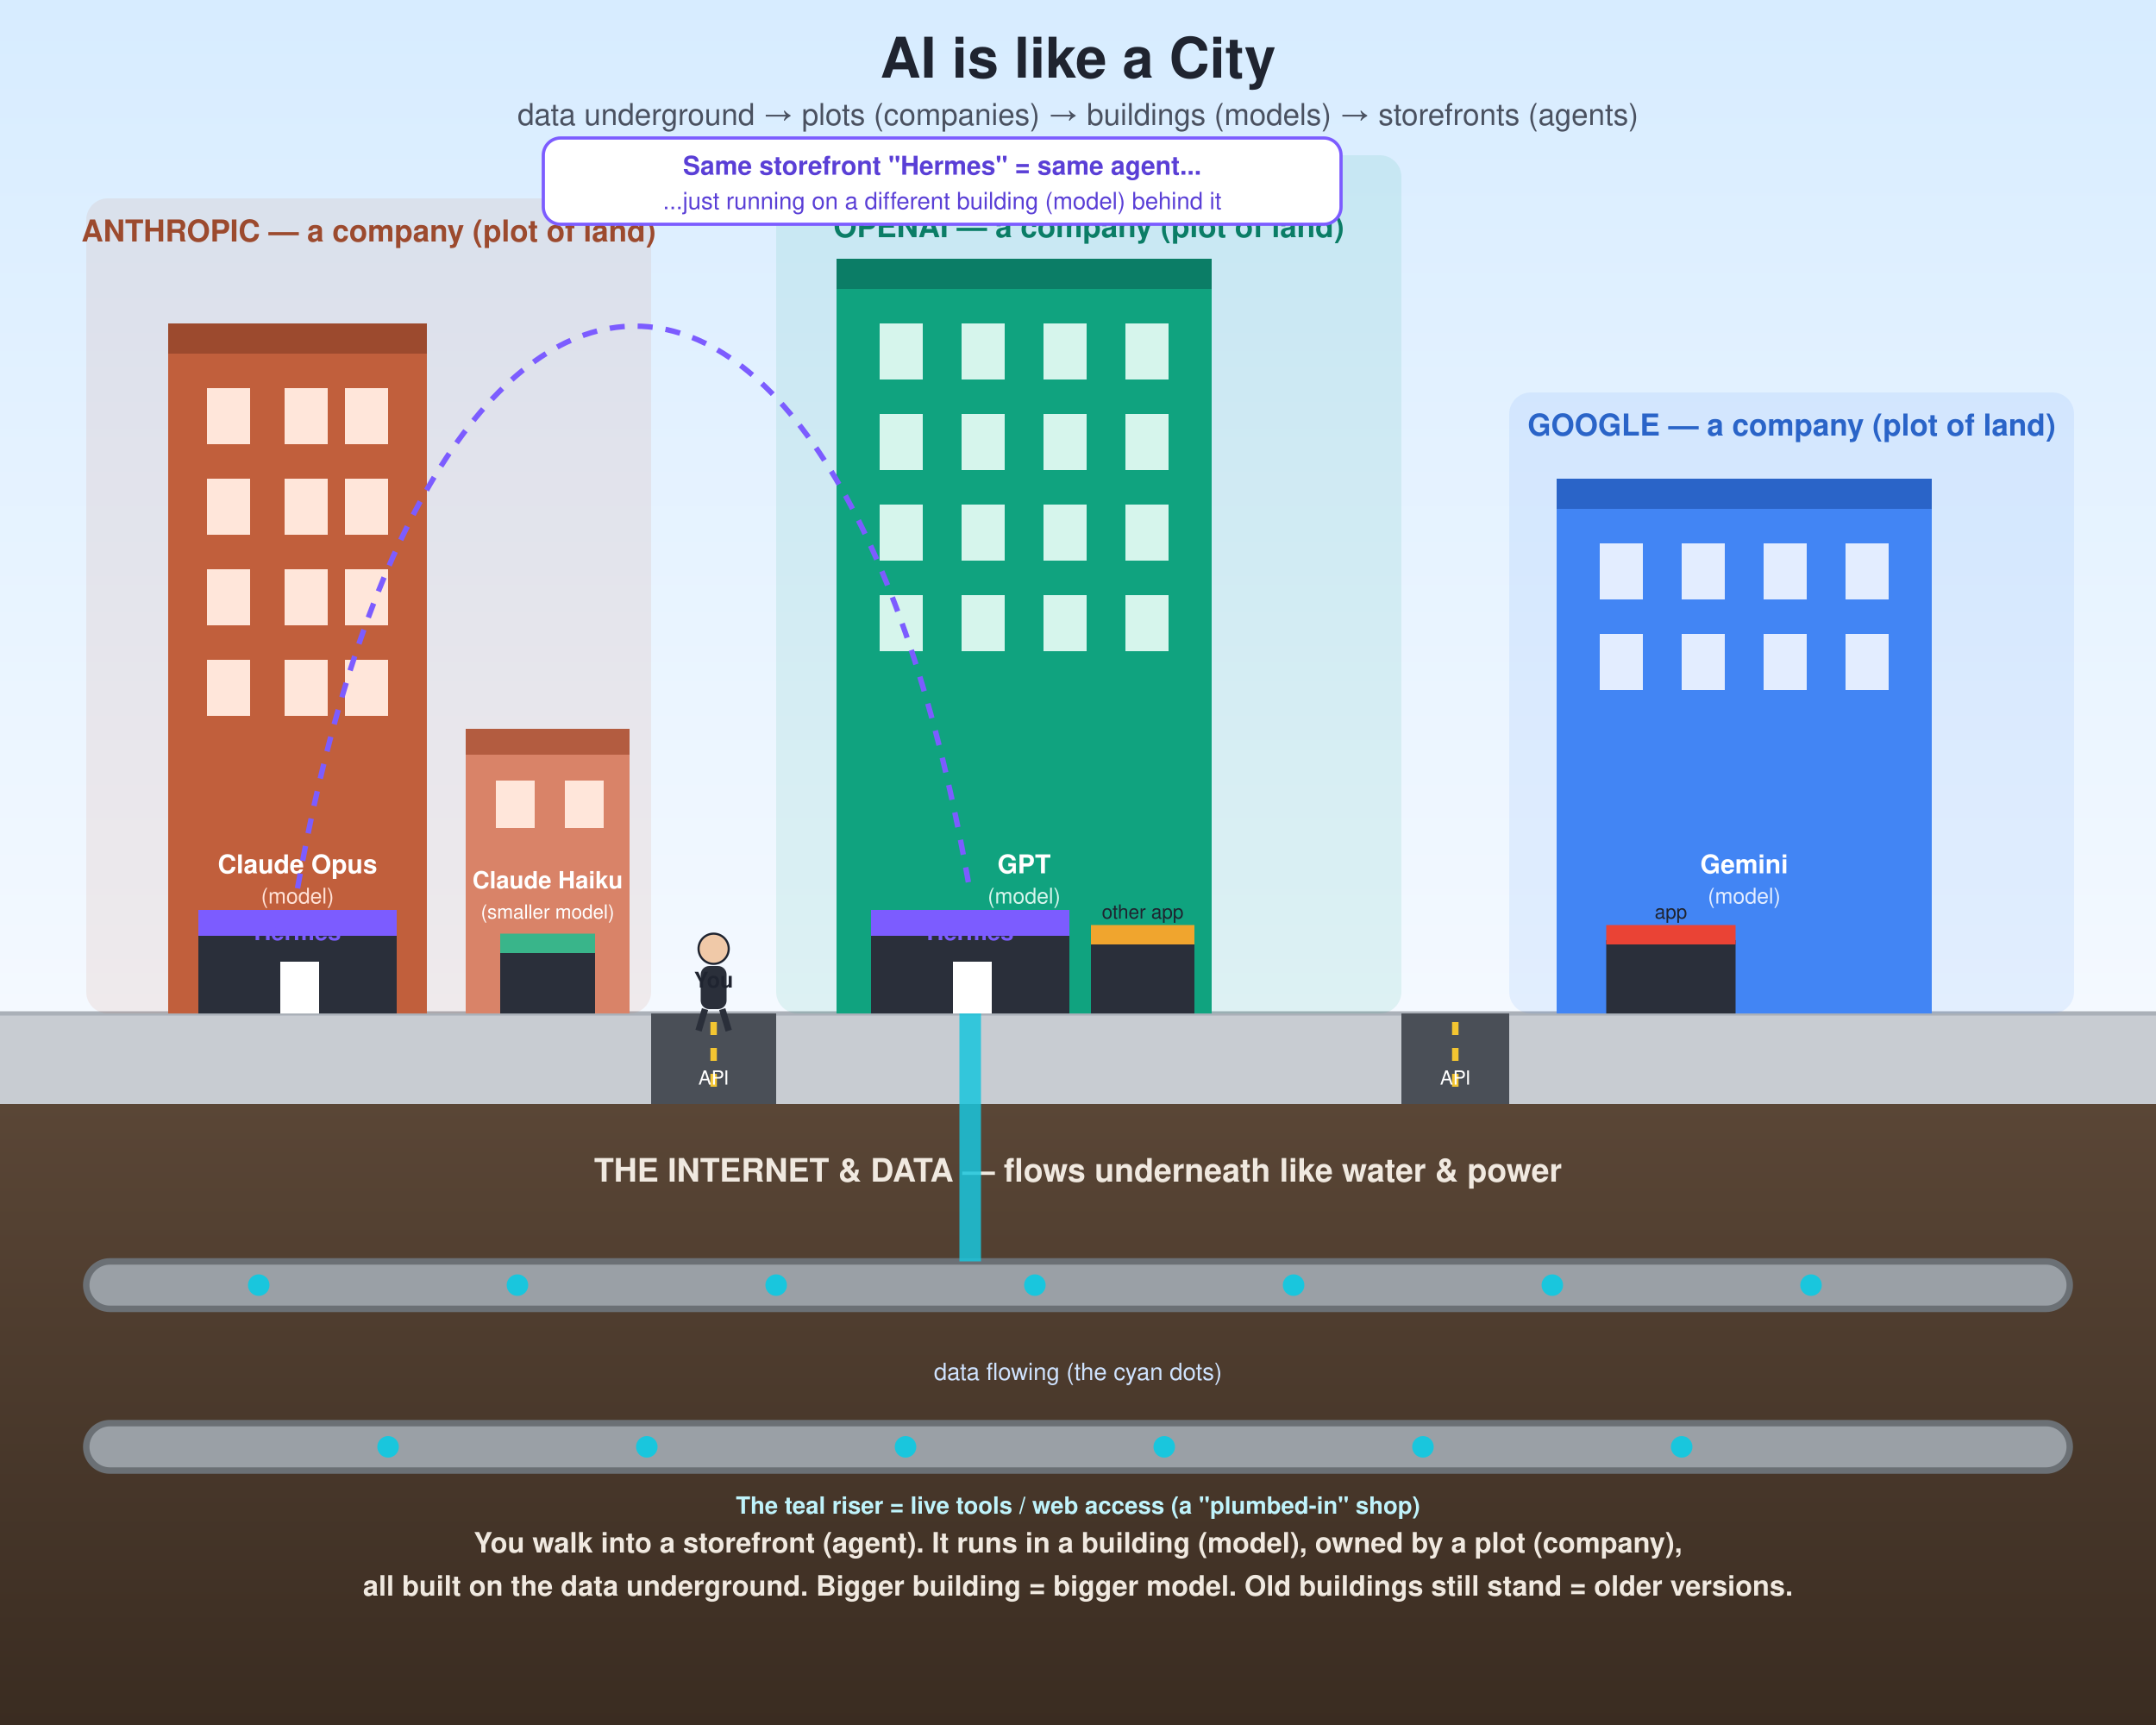
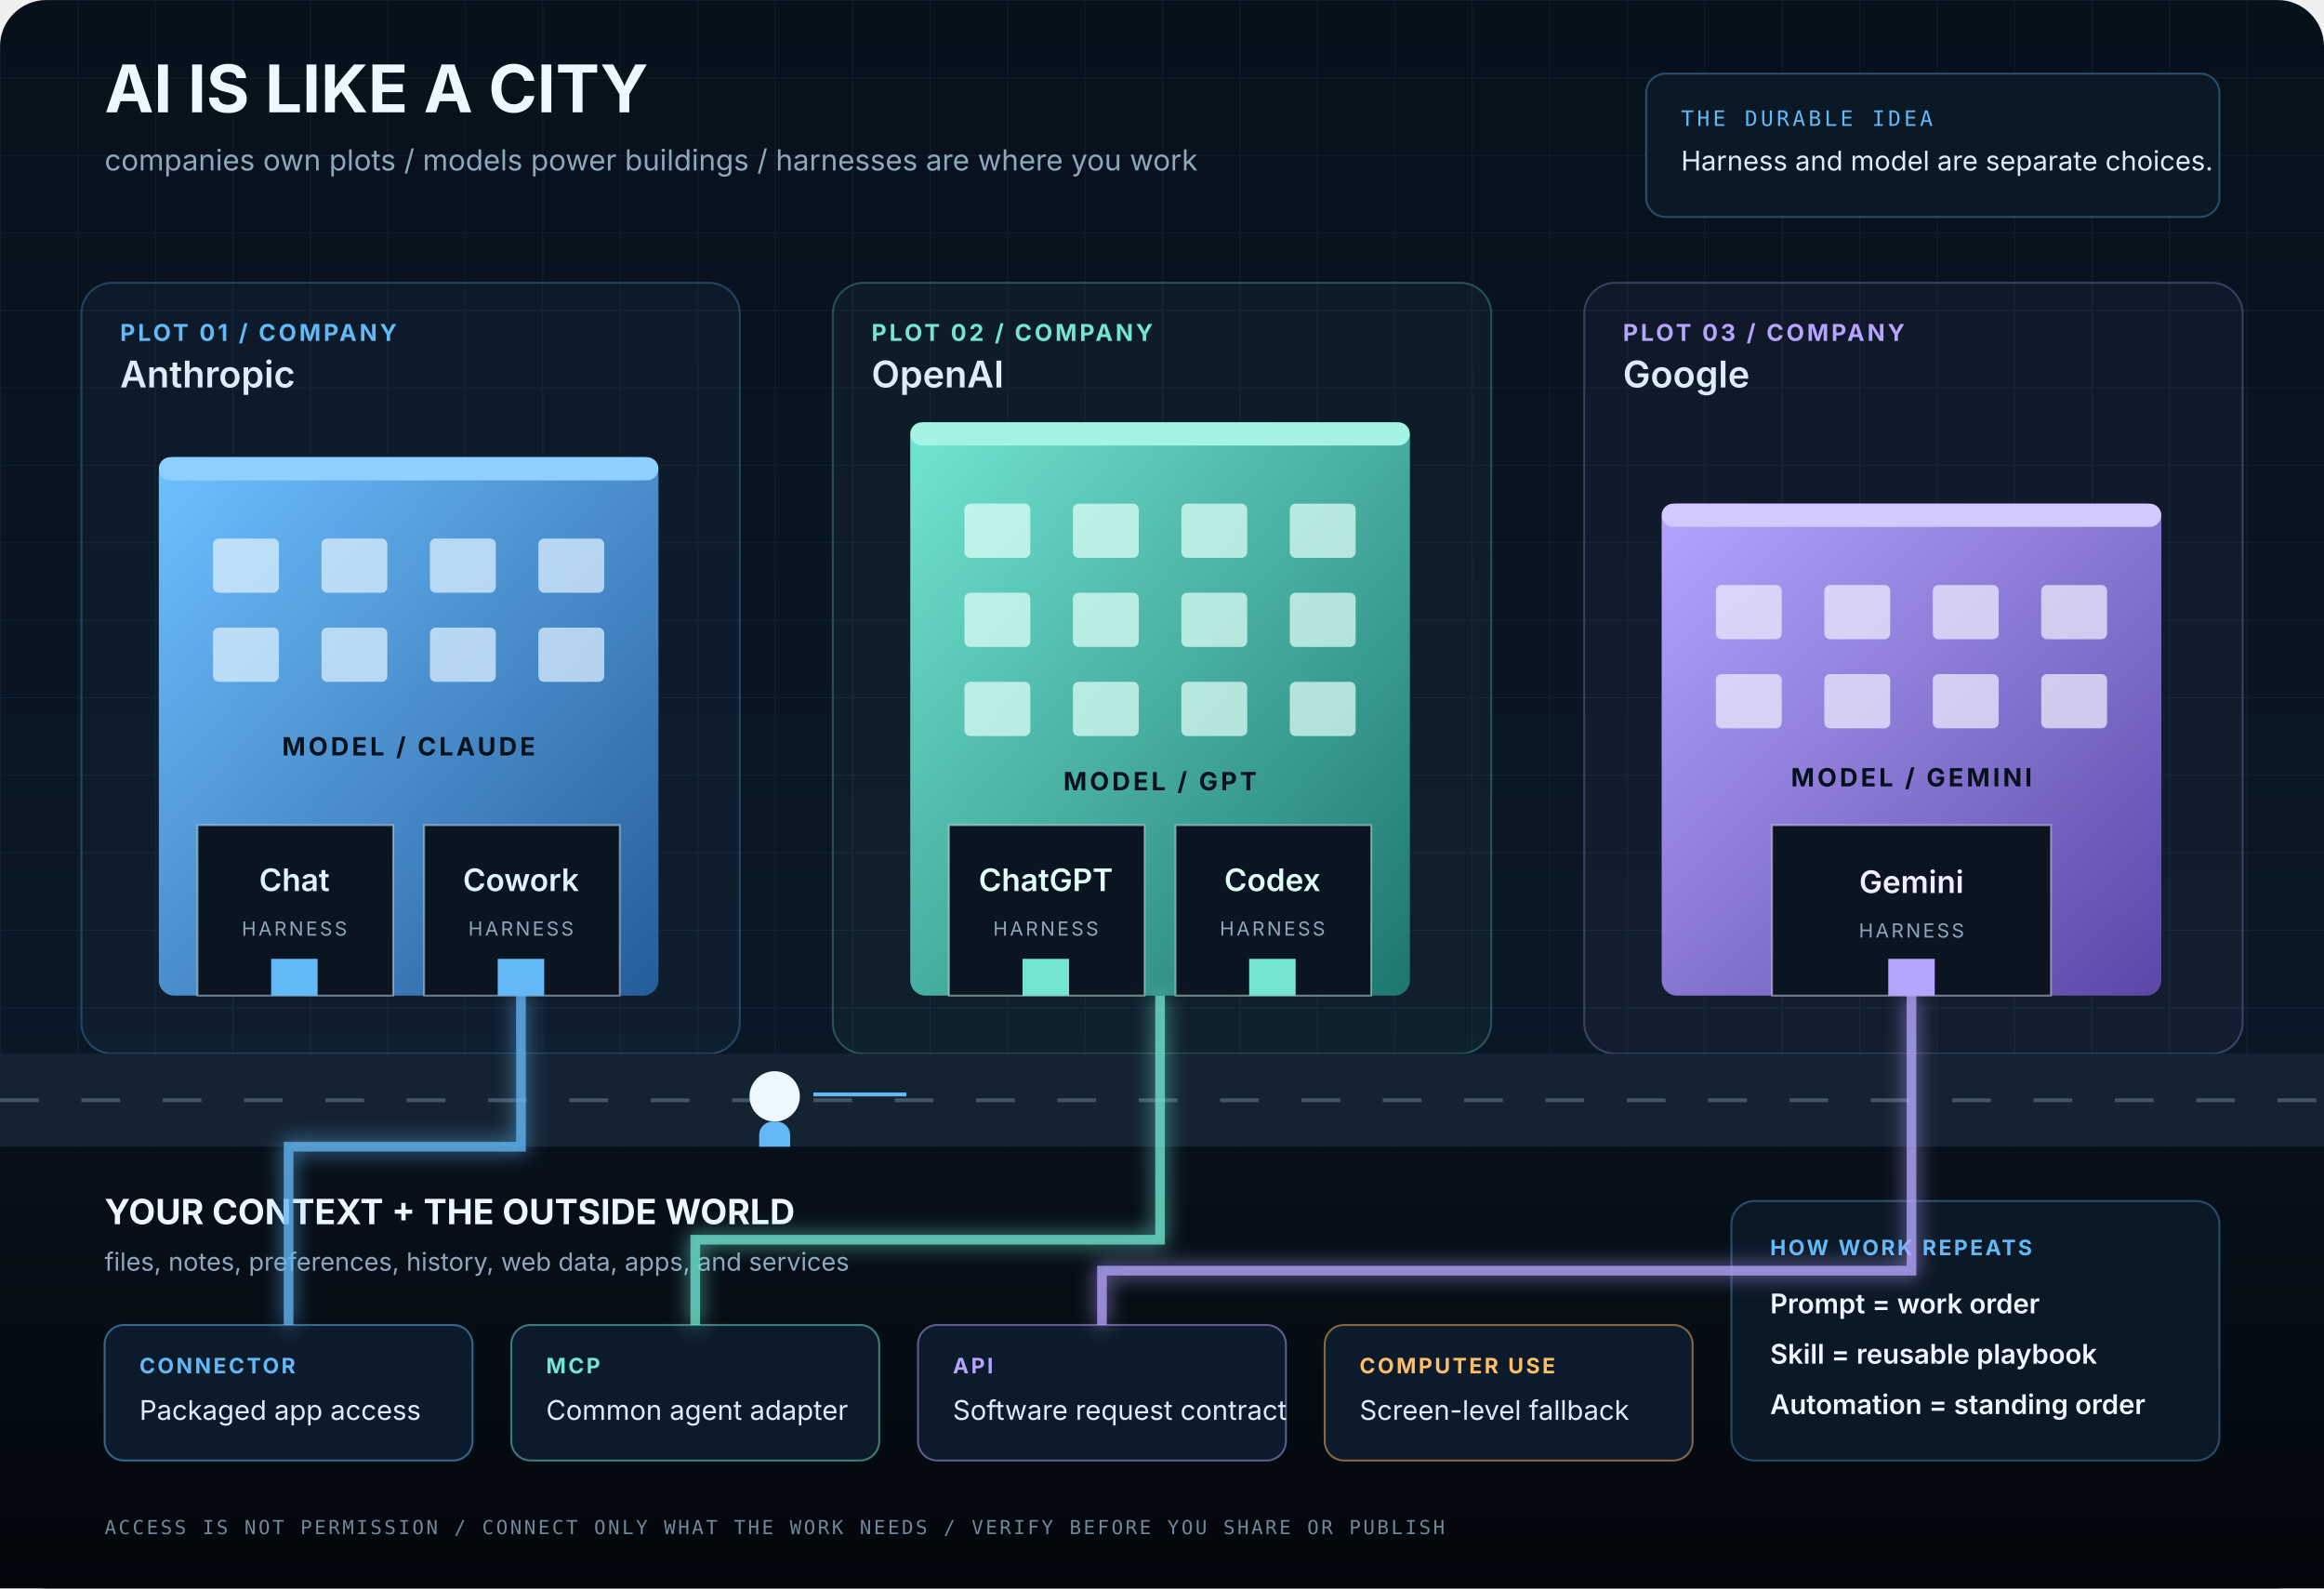
- <svg xmlns="http://www.w3.org/2000/svg" viewBox="0 0 1000 800" font-family="Segoe UI, Helvetica, Arial, sans-serif">
+ <svg xmlns="http://www.w3.org/2000/svg" viewBox="0 0 1200 820" role="img" aria-labelledby="title desc">
  <defs>
    <linearGradient id="sky" x1="0" y1="0" x2="0" y2="1">
-       <stop offset="0" stop-color="#d7ecff" />
-       <stop offset="1" stop-color="#f4f9ff" />
+       <stop offset="0" stop-color="#07111c" />
+       <stop offset="1" stop-color="#0c1b2b" />
    </linearGradient>
-     <linearGradient id="earth" x1="0" y1="0" x2="0" y2="1">
-       <stop offset="0" stop-color="#5a4636" />
-       <stop offset="1" stop-color="#3a2c21" />
+     <linearGradient id="ground" x1="0" y1="0" x2="0" y2="1">
+       <stop offset="0" stop-color="#07101a" />
+       <stop offset="1" stop-color="#03070c" />
    </linearGradient>
+     <linearGradient id="blueBuilding" x1="0" y1="0" x2="1" y2="1">
+       <stop offset="0" stop-color="#6fc0ff" />
+       <stop offset="1" stop-color="#255d99" />
+     </linearGradient>
+     <linearGradient id="tealBuilding" x1="0" y1="0" x2="1" y2="1">
+       <stop offset="0" stop-color="#72e6d1" />
+       <stop offset="1" stop-color="#1d766f" />
+     </linearGradient>
+     <linearGradient id="violetBuilding" x1="0" y1="0" x2="1" y2="1">
+       <stop offset="0" stop-color="#b5a5ff" />
+       <stop offset="1" stop-color="#5a47a6" />
+     </linearGradient>
+     <filter id="glow" x="-50%" y="-50%" width="200%" height="200%">
+       <feGaussianBlur stdDeviation="5" result="blur" />
+       <feMerge>
+         <feMergeNode in="blur" />
+         <feMergeNode in="SourceGraphic" />
+       </feMerge>
+     </filter>
+     <pattern id="grid" width="40" height="40" patternUnits="userSpaceOnUse">
+       <path d="M 40 0 L 0 0 0 40" fill="none" stroke="#8acbff" stroke-opacity="0.06" stroke-width="1" />
+     </pattern>
  </defs>
-   <rect x="0" y="0" width="1000" height="470" fill="url(#sky)" />
-   <rect x="0" y="470" width="1000" height="42" fill="#c8ccd2" />
-   <line x1="0" y1="470" x2="1000" y2="470" stroke="#aab0b8" stroke-width="2" />
-   <rect x="0" y="512" width="1000" height="288" fill="url(#earth)" />
-   <text x="500" y="36" text-anchor="middle" font-size="26" font-weight="700" fill="#1f2430">AI is like a City</text>
-   <text x="500" y="58" text-anchor="middle" font-size="14" fill="#4a5160">data underground → plots (companies) → buildings (models) → storefronts (agents)</text>
-   <rect x="40" y="92" width="262" height="378" rx="10" fill="#C15F3C" opacity="0.10" />
-   <text x="171" y="112" text-anchor="middle" font-size="14" font-weight="700" fill="#9c4a2e">ANTHROPIC — a company (plot of land)</text>
-   <rect x="78" y="150" width="120" height="320" fill="#C15F3C" />
-   <rect x="78" y="150" width="120" height="14" fill="#9c4a2e" />
-   <g fill="#ffe6da">
-     <rect x="96" y="180" width="20" height="26" />
-     <rect x="132" y="180" width="20" height="26" />
-     <rect x="160" y="180" width="20" height="26" />
-     <rect x="96" y="222" width="20" height="26" />
-     <rect x="132" y="222" width="20" height="26" />
-     <rect x="160" y="222" width="20" height="26" />
-     <rect x="96" y="264" width="20" height="26" />
-     <rect x="132" y="264" width="20" height="26" />
-     <rect x="160" y="264" width="20" height="26" />
-     <rect x="96" y="306" width="20" height="26" />
-     <rect x="132" y="306" width="20" height="26" />
-     <rect x="160" y="306" width="20" height="26" />
+   <rect width="1200" height="820" rx="24" fill="url(#sky)" />
+   <rect width="1200" height="820" rx="24" fill="url(#grid)" />
+   <text x="54" y="58" fill="#edf7ff" font-family="Inter, Segoe UI, Arial, sans-serif" font-size="34" font-weight="700">AI IS LIKE A CITY</text>
+   <text x="54" y="88" fill="#8ea7ba" font-family="Inter, Segoe UI, Arial, sans-serif" font-size="15">companies own plots  /  models power buildings  /  harnesses are where you work</text>
+   <g transform="translate(850 38)">
+     <rect width="296" height="74" rx="10" fill="#0b1826" stroke="#63b8f6" stroke-opacity="0.35" />
+     <text x="18" y="27" fill="#63b8f6" font-family="ui-monospace, SFMono-Regular, Consolas, monospace" font-size="11" letter-spacing="1.6">THE DURABLE IDEA</text>
+     <text x="18" y="50" fill="#dcecf8" font-family="Inter, Segoe UI, Arial, sans-serif" font-size="14">Harness and model are separate choices.</text>
  </g>
-   <text x="138" y="405" text-anchor="middle" font-size="12" font-weight="600" fill="#fff">Claude Opus</text>
-   <text x="138" y="419" text-anchor="middle" font-size="10" fill="#ffe1d6">(model)</text>
-   <rect x="92" y="430" width="92" height="40" fill="#2a2f3a" />
-   <rect x="92" y="422" width="92" height="12" fill="#7c5cff" />
-   <rect x="130" y="446" width="18" height="24" fill="#ffffff" />
-   <text x="138" y="462" text-anchor="middle" font-size="11" font-weight="700" fill="#7c5cff" transform="translate(0,-26)">Hermes</text>
-   <rect x="216" y="338" width="76" height="132" fill="#d98368" />
-   <rect x="216" y="338" width="76" height="12" fill="#b35c40" />
-   <g fill="#ffe6da">
-     <rect x="230" y="362" width="18" height="22" />
-     <rect x="262" y="362" width="18" height="22" />
+   <g font-family="Inter, Segoe UI, Arial, sans-serif">
+     <rect x="42" y="146" width="340" height="398" rx="16" fill="#63b8f6" fill-opacity="0.045" stroke="#63b8f6" stroke-opacity="0.28" />
+     <text x="62" y="176" fill="#63b8f6" font-size="12" font-weight="700" letter-spacing="1.4">PLOT 01 / COMPANY</text>
+     <text x="62" y="200" fill="#dcecf8" font-size="19" font-weight="600">Anthropic</text>
+     <rect x="430" y="146" width="340" height="398" rx="16" fill="#72e6d1" fill-opacity="0.045" stroke="#72e6d1" stroke-opacity="0.28" />
+     <text x="450" y="176" fill="#72e6d1" font-size="12" font-weight="700" letter-spacing="1.4">PLOT 02 / COMPANY</text>
+     <text x="450" y="200" fill="#dcecf8" font-size="19" font-weight="600">OpenAI</text>
+     <rect x="818" y="146" width="340" height="398" rx="16" fill="#b5a5ff" fill-opacity="0.045" stroke="#b5a5ff" stroke-opacity="0.28" />
+     <text x="838" y="176" fill="#b5a5ff" font-size="12" font-weight="700" letter-spacing="1.4">PLOT 03 / COMPANY</text>
+     <text x="838" y="200" fill="#dcecf8" font-size="19" font-weight="600">Google</text>
  </g>
-   <text x="254" y="412" text-anchor="middle" font-size="11" font-weight="600" fill="#fff">Claude Haiku</text>
-   <text x="254" y="426" text-anchor="middle" font-size="9" fill="#fff">(smaller model)</text>
-   <rect x="232" y="440" width="44" height="30" fill="#2a2f3a" />
-   <rect x="232" y="433" width="44" height="9" fill="#39b58a" />
-   <rect x="360" y="72" width="290" height="398" rx="10" fill="#0e9f81" opacity="0.10" />
-   <text x="505" y="110" text-anchor="middle" font-size="14" font-weight="700" fill="#0b7d66">OPENAI — a company (plot of land)</text>
-   <rect x="388" y="120" width="174" height="350" fill="#10a37f" />
-   <rect x="388" y="120" width="174" height="14" fill="#0b7d66" />
-   <g fill="#d6f5ec">
-     <rect x="408" y="150" width="20" height="26" />
-     <rect x="446" y="150" width="20" height="26" />
-     <rect x="484" y="150" width="20" height="26" />
-     <rect x="522" y="150" width="20" height="26" />
-     <rect x="408" y="192" width="20" height="26" />
-     <rect x="446" y="192" width="20" height="26" />
-     <rect x="484" y="192" width="20" height="26" />
-     <rect x="522" y="192" width="20" height="26" />
-     <rect x="408" y="234" width="20" height="26" />
-     <rect x="446" y="234" width="20" height="26" />
-     <rect x="484" y="234" width="20" height="26" />
-     <rect x="522" y="234" width="20" height="26" />
-     <rect x="408" y="276" width="20" height="26" />
-     <rect x="446" y="276" width="20" height="26" />
-     <rect x="484" y="276" width="20" height="26" />
-     <rect x="522" y="276" width="20" height="26" />
+   <g font-family="Inter, Segoe UI, Arial, sans-serif">
+     <g transform="translate(82 236)">
+       <rect width="258" height="278" rx="8" fill="url(#blueBuilding)" />
+       <rect width="258" height="12" rx="6" fill="#8ed0ff" />
+       <g fill="#dff2ff" fill-opacity="0.72">
+         <rect x="28" y="42" width="34" height="28" rx="3" />
+         <rect x="84" y="42" width="34" height="28" rx="3" />
+         <rect x="140" y="42" width="34" height="28" rx="3" />
+         <rect x="196" y="42" width="34" height="28" rx="3" />
+         <rect x="28" y="88" width="34" height="28" rx="3" />
+         <rect x="84" y="88" width="34" height="28" rx="3" />
+         <rect x="140" y="88" width="34" height="28" rx="3" />
+         <rect x="196" y="88" width="34" height="28" rx="3" />
+       </g>
+       <text x="129" y="154" text-anchor="middle" fill="#07111c" font-size="13" font-weight="700" letter-spacing="1.5">MODEL / CLAUDE</text>
+       <rect x="20" y="190" width="101" height="88" fill="#0a1521" stroke="#dff2ff" stroke-opacity="0.45" />
+       <rect x="137" y="190" width="101" height="88" fill="#0a1521" stroke="#dff2ff" stroke-opacity="0.45" />
+       <text x="70" y="224" text-anchor="middle" fill="#dff2ff" font-size="16" font-weight="600">Chat</text>
+       <text x="187" y="224" text-anchor="middle" fill="#dff2ff" font-size="16" font-weight="600">Cowork</text>
+       <text x="70" y="247" text-anchor="middle" fill="#8ea7ba" font-size="10" letter-spacing="1.2">HARNESS</text>
+       <text x="187" y="247" text-anchor="middle" fill="#8ea7ba" font-size="10" letter-spacing="1.2">HARNESS</text>
+       <rect x="58" y="259" width="24" height="19" fill="#63b8f6" />
+       <rect x="175" y="259" width="24" height="19" fill="#63b8f6" />
+     </g>
+     <g transform="translate(470 218)">
+       <rect width="258" height="296" rx="8" fill="url(#tealBuilding)" />
+       <rect width="258" height="12" rx="6" fill="#a5f2e6" />
+       <g fill="#e1fff9" fill-opacity="0.72">
+         <rect x="28" y="42" width="34" height="28" rx="3" />
+         <rect x="84" y="42" width="34" height="28" rx="3" />
+         <rect x="140" y="42" width="34" height="28" rx="3" />
+         <rect x="196" y="42" width="34" height="28" rx="3" />
+         <rect x="28" y="88" width="34" height="28" rx="3" />
+         <rect x="84" y="88" width="34" height="28" rx="3" />
+         <rect x="140" y="88" width="34" height="28" rx="3" />
+         <rect x="196" y="88" width="34" height="28" rx="3" />
+         <rect x="28" y="134" width="34" height="28" rx="3" />
+         <rect x="84" y="134" width="34" height="28" rx="3" />
+         <rect x="140" y="134" width="34" height="28" rx="3" />
+         <rect x="196" y="134" width="34" height="28" rx="3" />
+       </g>
+       <text x="129" y="190" text-anchor="middle" fill="#07111c" font-size="13" font-weight="700" letter-spacing="1.5">MODEL / GPT</text>
+       <rect x="20" y="208" width="101" height="88" fill="#0a1521" stroke="#e1fff9" stroke-opacity="0.45" />
+       <rect x="137" y="208" width="101" height="88" fill="#0a1521" stroke="#e1fff9" stroke-opacity="0.45" />
+       <text x="70" y="242" text-anchor="middle" fill="#e1fff9" font-size="16" font-weight="600">ChatGPT</text>
+       <text x="187" y="242" text-anchor="middle" fill="#e1fff9" font-size="16" font-weight="600">Codex</text>
+       <text x="70" y="265" text-anchor="middle" fill="#8ea7ba" font-size="10" letter-spacing="1.2">HARNESS</text>
+       <text x="187" y="265" text-anchor="middle" fill="#8ea7ba" font-size="10" letter-spacing="1.2">HARNESS</text>
+       <rect x="58" y="277" width="24" height="19" fill="#72e6d1" />
+       <rect x="175" y="277" width="24" height="19" fill="#72e6d1" />
+     </g>
+     <g transform="translate(858 260)">
+       <rect width="258" height="254" rx="8" fill="url(#violetBuilding)" />
+       <rect width="258" height="12" rx="6" fill="#d2c9ff" />
+       <g fill="#f0edff" fill-opacity="0.72">
+         <rect x="28" y="42" width="34" height="28" rx="3" />
+         <rect x="84" y="42" width="34" height="28" rx="3" />
+         <rect x="140" y="42" width="34" height="28" rx="3" />
+         <rect x="196" y="42" width="34" height="28" rx="3" />
+         <rect x="28" y="88" width="34" height="28" rx="3" />
+         <rect x="84" y="88" width="34" height="28" rx="3" />
+         <rect x="140" y="88" width="34" height="28" rx="3" />
+         <rect x="196" y="88" width="34" height="28" rx="3" />
+       </g>
+       <text x="129" y="146" text-anchor="middle" fill="#07111c" font-size="13" font-weight="700" letter-spacing="1.5">MODEL / GEMINI</text>
+       <rect x="57" y="166" width="144" height="88" fill="#0a1521" stroke="#f0edff" stroke-opacity="0.45" />
+       <text x="129" y="201" text-anchor="middle" fill="#f0edff" font-size="16" font-weight="600">Gemini</text>
+       <text x="129" y="224" text-anchor="middle" fill="#8ea7ba" font-size="10" letter-spacing="1.2">HARNESS</text>
+       <rect x="117" y="235" width="24" height="19" fill="#b5a5ff" />
+     </g>
  </g>
-   <text x="475" y="405" text-anchor="middle" font-size="12" font-weight="600" fill="#fff">GPT</text>
-   <text x="475" y="419" text-anchor="middle" font-size="10" fill="#d6f5ec">(model)</text>
-   <rect x="404" y="430" width="92" height="40" fill="#2a2f3a" />
-   <rect x="404" y="422" width="92" height="12" fill="#7c5cff" />
-   <rect x="442" y="446" width="18" height="24" fill="#ffffff" />
-   <text x="450" y="436" text-anchor="middle" font-size="11" font-weight="700" fill="#7c5cff">Hermes</text>
-   <rect x="506" y="436" width="48" height="34" fill="#2a2f3a" />
-   <rect x="506" y="429" width="48" height="9" fill="#f0a52e" />
-   <text x="530" y="426" text-anchor="middle" font-size="9" fill="#1f2430">other app</text>
-   <rect x="700" y="182" width="262" height="288" rx="10" fill="#4285F4" opacity="0.10" />
-   <text x="831" y="202" text-anchor="middle" font-size="14" font-weight="700" fill="#2a64c8">GOOGLE — a company (plot of land)</text>
-   <rect x="722" y="222" width="174" height="248" fill="#4285F4" />
-   <rect x="722" y="222" width="174" height="14" fill="#2a64c8" />
-   <g fill="#e3edff">
-     <rect x="742" y="252" width="20" height="26" />
-     <rect x="780" y="252" width="20" height="26" />
-     <rect x="818" y="252" width="20" height="26" />
-     <rect x="856" y="252" width="20" height="26" />
-     <rect x="742" y="294" width="20" height="26" />
-     <rect x="780" y="294" width="20" height="26" />
-     <rect x="818" y="294" width="20" height="26" />
-     <rect x="856" y="294" width="20" height="26" />
+   <rect x="0" y="544" width="1200" height="48" fill="#142332" />
+   <line x1="0" y1="568" x2="1200" y2="568" stroke="#8ea7ba" stroke-opacity="0.38" stroke-width="2" stroke-dasharray="20 22" />
+   <g font-family="Inter, Segoe UI, Arial, sans-serif">
+     <circle cx="400" cy="566" r="13" fill="#edf7ff" />
+     <rect x="392" y="579" width="16" height="28" rx="7" fill="#63b8f6" />
+     <text x="400" y="624" text-anchor="middle" fill="#edf7ff" font-size="12" font-weight="600">YOU</text>
+     <path d="M420 565 H468" stroke="#63b8f6" stroke-width="2" marker-end="url(#none)" />
  </g>
-   <text x="809" y="405" text-anchor="middle" font-size="12" font-weight="600" fill="#fff">Gemini</text>
-   <text x="809" y="419" text-anchor="middle" font-size="10" fill="#e3edff">(model)</text>
-   <rect x="745" y="436" width="60" height="34" fill="#2a2f3a" />
-   <rect x="745" y="429" width="60" height="9" fill="#ea4335" />
-   <text x="775" y="426" text-anchor="middle" font-size="9" fill="#1f2430">app</text>
-   <rect x="302" y="470" width="58" height="42" fill="#4a4f57" />
-   <line x1="331" y1="474" x2="331" y2="508" stroke="#f3c531" stroke-width="3" stroke-dasharray="6 6" />
-   <rect x="650" y="470" width="50" height="42" fill="#4a4f57" />
-   <line x1="675" y1="474" x2="675" y2="508" stroke="#f3c531" stroke-width="3" stroke-dasharray="6 6" />
-   <text x="331" y="503" text-anchor="middle" font-size="9" fill="#fff">API</text>
-   <text x="675" y="503" text-anchor="middle" font-size="9" fill="#fff">API</text>
-   <g transform="translate(331,470)">
-     <circle cx="0" cy="-30" r="7" fill="#f0c9a8" stroke="#1f2430" />
-     <rect x="-6" y="-22" width="12" height="20" rx="4" fill="#2a2f3a" />
-     <line x1="-4" y1="-2" x2="-7" y2="8" stroke="#2a2f3a" stroke-width="3" />
-     <line x1="4" y1="-2" x2="7" y2="8" stroke="#2a2f3a" stroke-width="3" />
+   <rect x="0" y="592" width="1200" height="228" rx="0 0 24 24" fill="url(#ground)" />
+   <text x="54" y="632" fill="#edf7ff" font-family="Inter, Segoe UI, Arial, sans-serif" font-size="18" font-weight="700">YOUR CONTEXT + THE OUTSIDE WORLD</text>
+   <text x="54" y="656" fill="#8ea7ba" font-family="Inter, Segoe UI, Arial, sans-serif" font-size="13">files, notes, preferences, history, web data, apps, and services</text>
+   <g font-family="Inter, Segoe UI, Arial, sans-serif">
+     <rect x="54" y="684" width="190" height="70" rx="10" fill="#0c1b2b" stroke="#63b8f6" stroke-opacity="0.5" />
+     <text x="72" y="709" fill="#63b8f6" font-size="11" font-weight="700" letter-spacing="1.2">CONNECTOR</text>
+     <text x="72" y="733" fill="#dcecf8" font-size="14">Packaged app access</text>
+     <rect x="264" y="684" width="190" height="70" rx="10" fill="#0c1b2b" stroke="#72e6d1" stroke-opacity="0.5" />
+     <text x="282" y="709" fill="#72e6d1" font-size="11" font-weight="700" letter-spacing="1.2">MCP</text>
+     <text x="282" y="733" fill="#dcecf8" font-size="14">Common agent adapter</text>
+     <rect x="474" y="684" width="190" height="70" rx="10" fill="#0c1b2b" stroke="#b5a5ff" stroke-opacity="0.5" />
+     <text x="492" y="709" fill="#b5a5ff" font-size="11" font-weight="700" letter-spacing="1.2">API</text>
+     <text x="492" y="733" fill="#dcecf8" font-size="14">Software request contract</text>
+     <rect x="684" y="684" width="190" height="70" rx="10" fill="#0c1b2b" stroke="#ffbd66" stroke-opacity="0.5" />
+     <text x="702" y="709" fill="#ffbd66" font-size="11" font-weight="700" letter-spacing="1.2">COMPUTER USE</text>
+     <text x="702" y="733" fill="#dcecf8" font-size="14">Screen-level fallback</text>
+     <rect x="894" y="620" width="252" height="134" rx="12" fill="#0b1826" stroke="#63b8f6" stroke-opacity="0.35" />
+     <text x="914" y="648" fill="#63b8f6" font-size="11" font-weight="700" letter-spacing="1.2">HOW WORK REPEATS</text>
+     <text x="914" y="678" fill="#edf7ff" font-size="14" font-weight="600">Prompt = work order</text>
+     <text x="914" y="704" fill="#edf7ff" font-size="14" font-weight="600">Skill = reusable playbook</text>
+     <text x="914" y="730" fill="#edf7ff" font-size="14" font-weight="600">Automation = standing order</text>
  </g>
-   <text x="331" y="458" text-anchor="middle" font-size="10" font-weight="600" fill="#1f2430">You</text>
-   <path d="M138 412 C 200 64, 390 64, 450 414" fill="none" stroke="#7c5cff" stroke-width="2.5" stroke-dasharray="7 6" />
-   <rect x="252" y="64" width="370" height="40" rx="8" fill="#fff" stroke="#7c5cff" stroke-width="1.5" />
-   <text x="437" y="81" text-anchor="middle" font-size="12" font-weight="700" fill="#5a3fd6">Same storefront "Hermes" = same agent...</text>
-   <text x="437" y="97" text-anchor="middle" font-size="11" fill="#5a3fd6">...just running on a different building (model) behind it</text>
-   <text x="500" y="548" text-anchor="middle" font-size="15" font-weight="700" fill="#f0e9e0">THE INTERNET &amp; DATA — flows underneath like water &amp; power</text>
-   <g stroke="#6b7075" stroke-width="3">
-     <rect x="40" y="585" width="920" height="22" rx="11" fill="#9aa0a6" />
-     <rect x="40" y="660" width="920" height="22" rx="11" fill="#9aa0a6" />
+   <g stroke-width="5" fill="none" filter="url(#glow)">
+     <path d="M149 684 V592 H269 V514" stroke="#63b8f6" stroke-opacity="0.75" />
+     <path d="M359 684 V640 H599 V514" stroke="#72e6d1" stroke-opacity="0.75" />
+     <path d="M569 684 V656 H987 V514" stroke="#b5a5ff" stroke-opacity="0.75" />
  </g>
-   <g fill="#19c6dd">
-     <circle cx="120" cy="596" r="5" />
-     <circle cx="240" cy="596" r="5" />
-     <circle cx="360" cy="596" r="5" />
-     <circle cx="480" cy="596" r="5" />
-     <circle cx="600" cy="596" r="5" />
-     <circle cx="720" cy="596" r="5" />
-     <circle cx="840" cy="596" r="5" />
-     <circle cx="180" cy="671" r="5" />
-     <circle cx="300" cy="671" r="5" />
-     <circle cx="420" cy="671" r="5" />
-     <circle cx="540" cy="671" r="5" />
-     <circle cx="660" cy="671" r="5" />
-     <circle cx="780" cy="671" r="5" />
-   </g>
-   <text x="500" y="640" text-anchor="middle" font-size="11" fill="#cfe3ff">data flowing (the cyan dots)</text>
-   <rect x="445" y="470" width="10" height="115" fill="#19c6dd" opacity="0.85" />
-   <text x="500" y="702" text-anchor="middle" font-size="11" font-weight="600" fill="#bff3fb">The teal riser = live tools / web access (a "plumbed-in" shop)</text>
-   <text x="500" y="720" text-anchor="middle" font-size="13" font-weight="600" fill="#f0e9e0">You walk into a storefront (agent). It runs in a building (model), owned by a plot (company),</text>
-   <text x="500" y="740" text-anchor="middle" font-size="13" font-weight="600" fill="#f0e9e0">all built on the data underground. Bigger building = bigger model. Old buildings still stand = older versions.</text>
+   <text x="54" y="792" fill="#6f8799" font-family="ui-monospace, SFMono-Regular, Consolas, monospace" font-size="10" letter-spacing="1.2">ACCESS IS NOT PERMISSION  /  CONNECT ONLY WHAT THE WORK NEEDS  /  VERIFY BEFORE YOU SHARE OR PUBLISH</text>
</svg>
